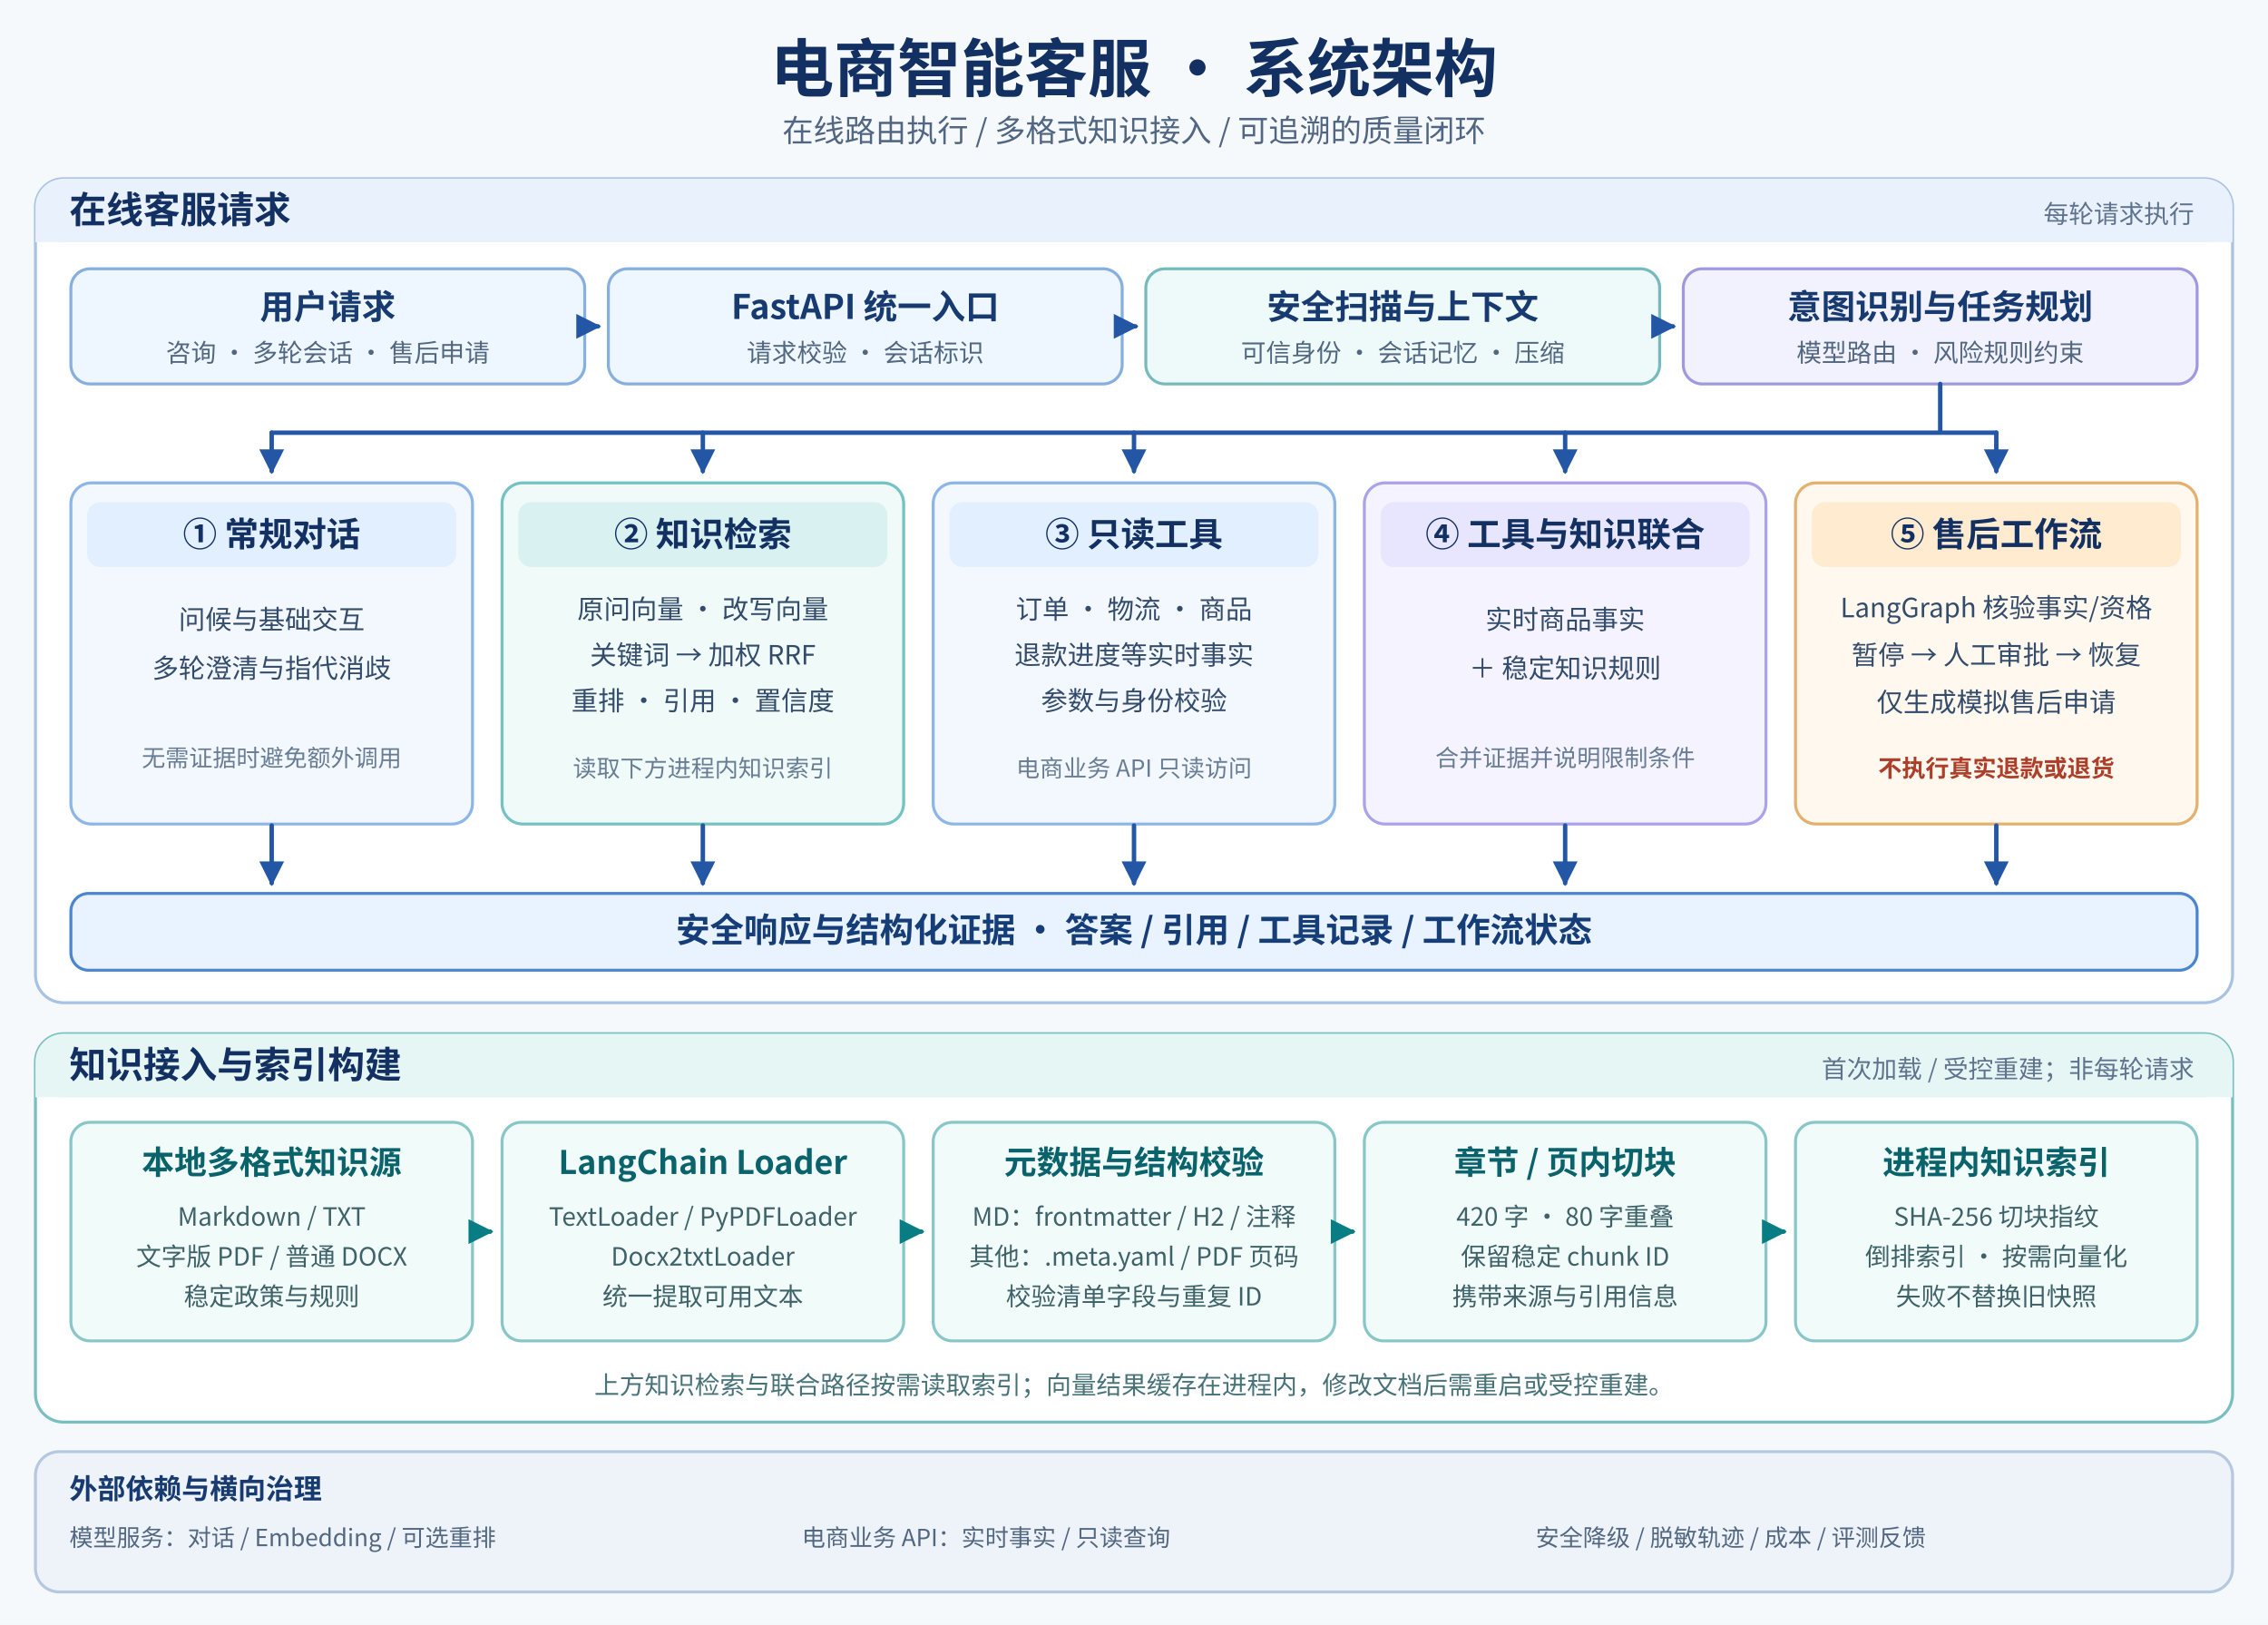
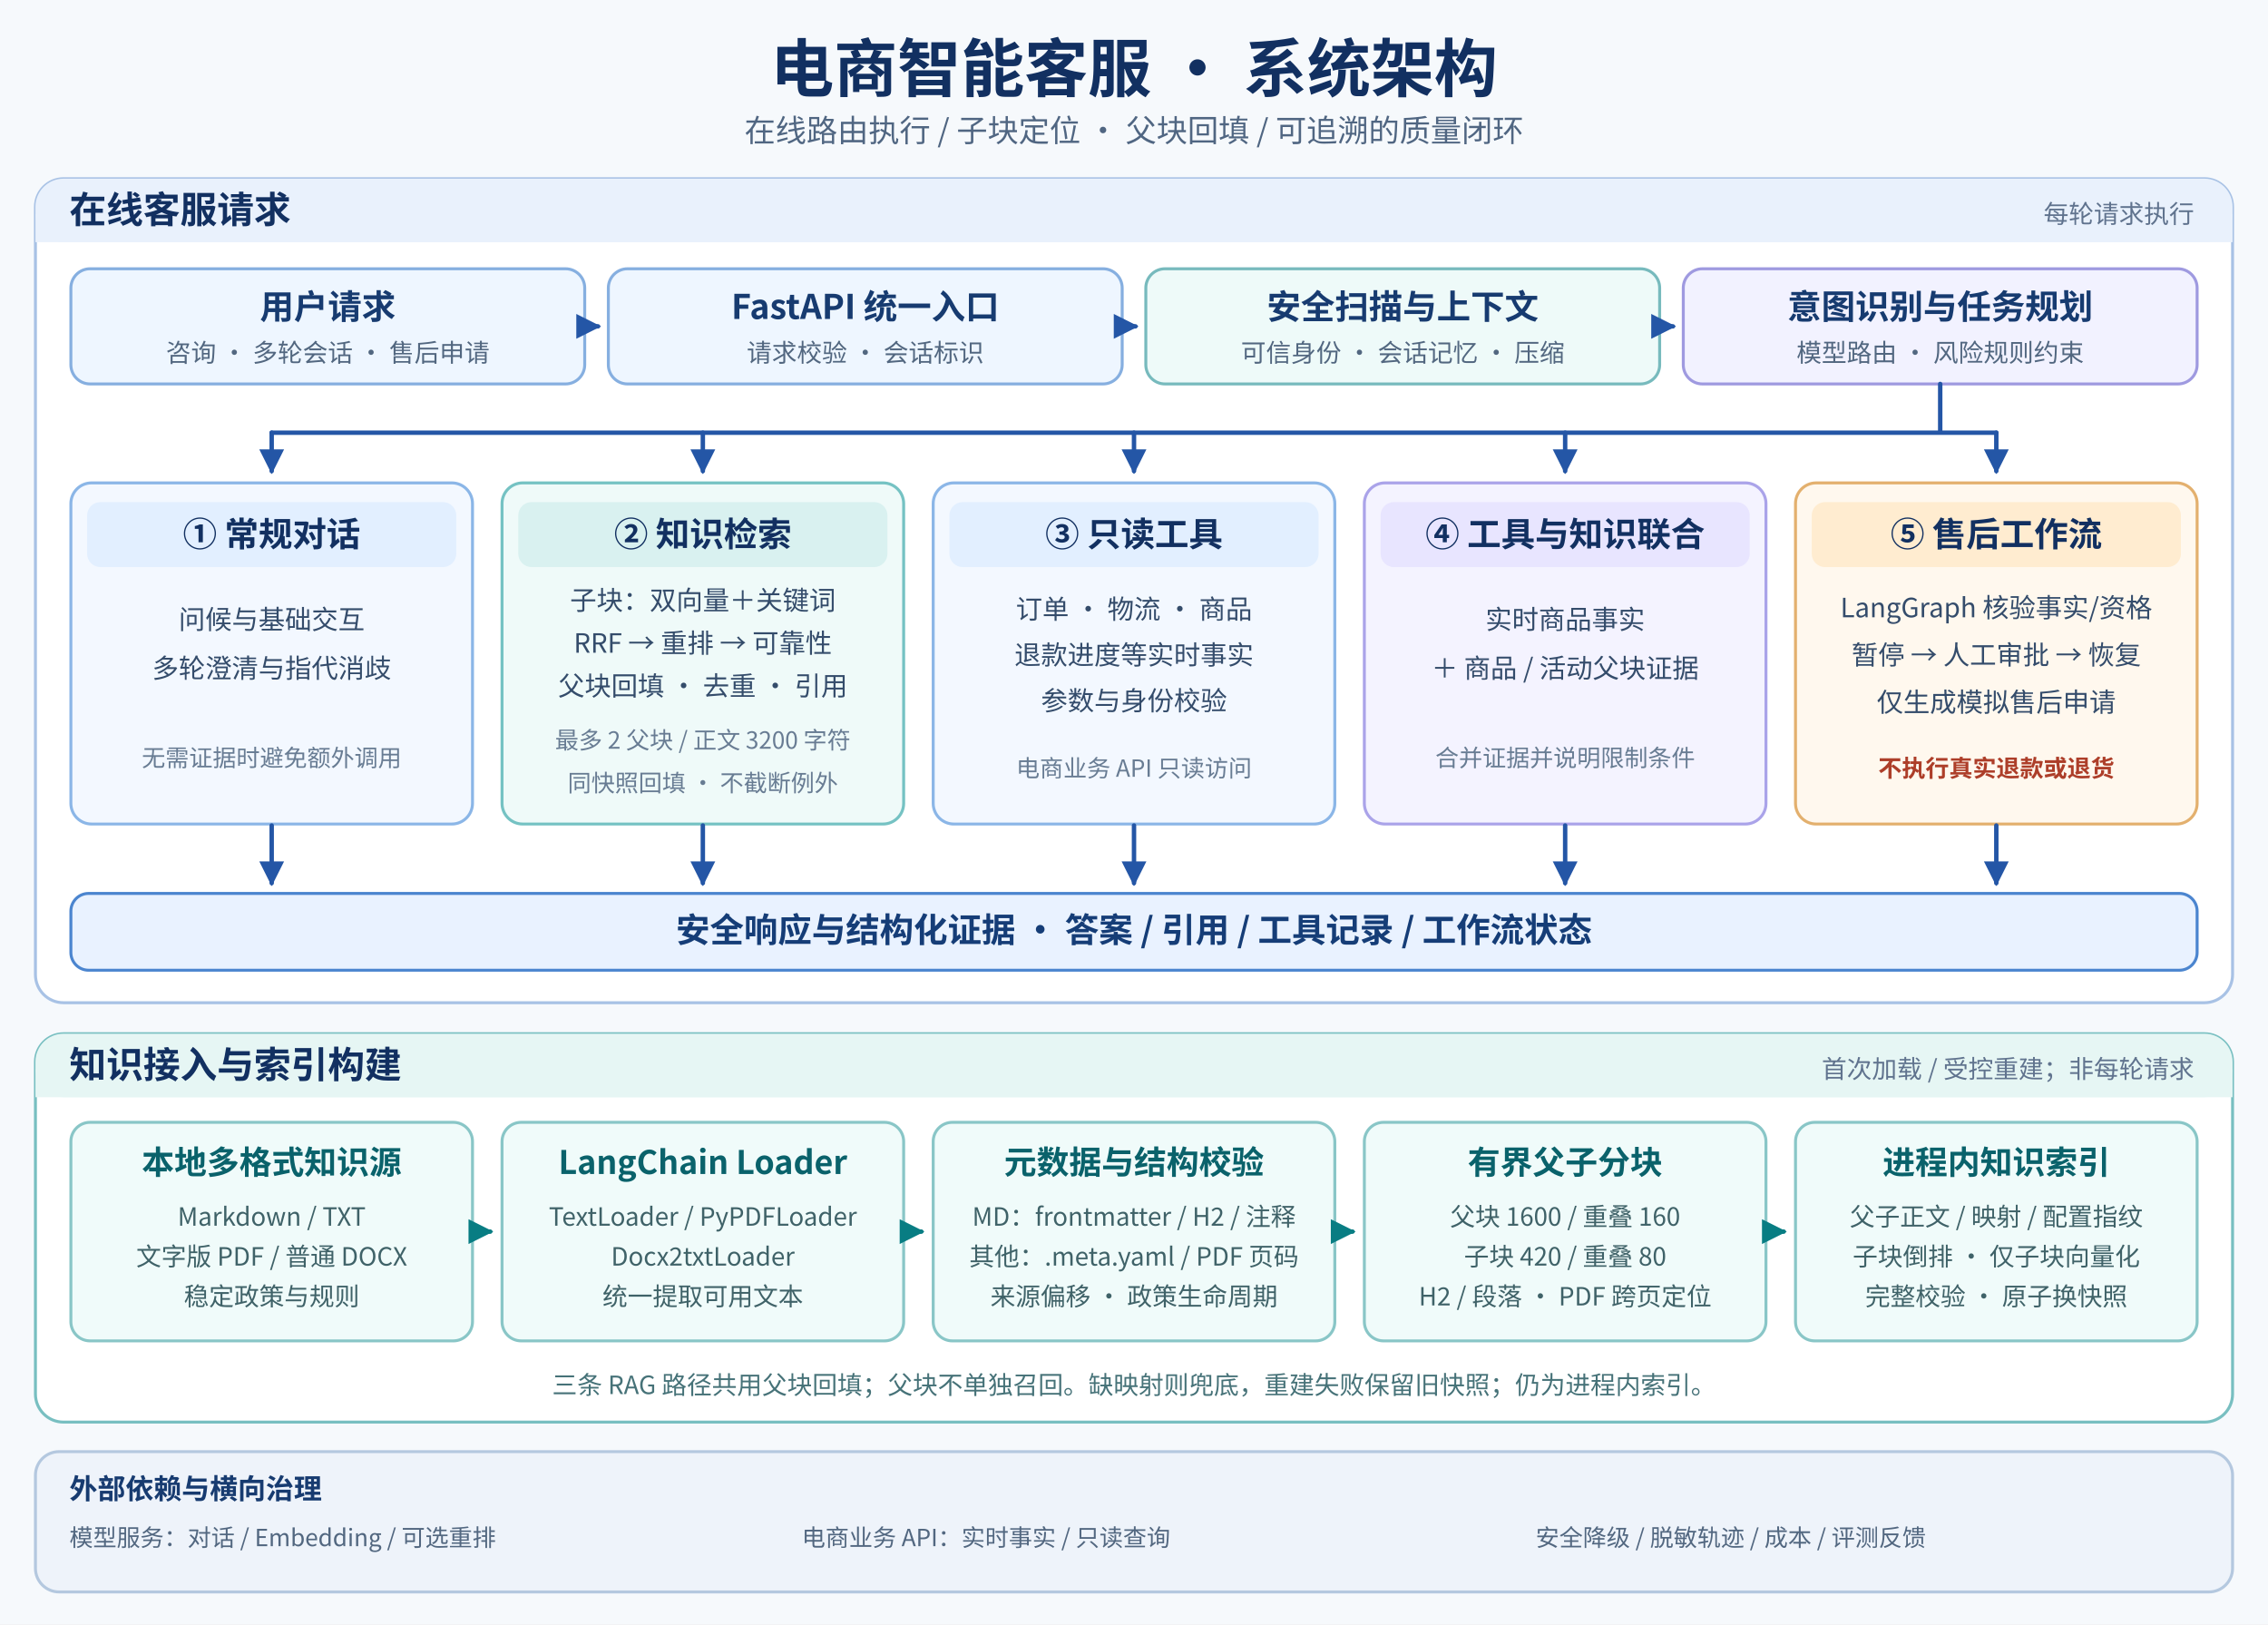
<svg xmlns="http://www.w3.org/2000/svg" width="1536" height="1100" viewBox="0 0 1536 1100" role="img" aria-labelledby="title description">
  <defs>
    <marker id="arrow-blue" viewBox="0 0 10 10" refX="8" refY="5" markerWidth="7" markerHeight="7" orient="auto-start-reverse">
      <path d="M 1 1 L 9 5 L 1 9 Z" fill="#2456a6" />
    </marker>
    <marker id="arrow-teal" viewBox="0 0 10 10" refX="8" refY="5" markerWidth="7" markerHeight="7" orient="auto-start-reverse">
      <path d="M 1 1 L 9 5 L 1 9 Z" fill="#087d83" />
    </marker>
    <style>
      text { font-family: "Microsoft YaHei", "PingFang SC", "Noto Sans CJK SC", Arial, sans-serif; }
      .title { fill: #123061; font-size: 43px; font-weight: 750; }
      .subtitle { fill: #506682; font-size: 21px; }
      .section-title { fill: #123061; font-size: 25px; font-weight: 700; }
      .section-note { fill: #60738e; font-size: 17px; }
      .stage-title { fill: #173b70; font-size: 23px; font-weight: 700; }
      .stage-body { fill: #526780; font-size: 17px; }
      .lane-title { fill: #123061; font-size: 23px; font-weight: 700; }
      .lane-body { fill: #344c6b; font-size: 18px; }
      .lane-note { fill: #687c93; font-size: 16px; }
      .ingest-title { fill: #0a626b; font-size: 22px; font-weight: 700; }
      .ingest-body { fill: #3f6268; font-size: 17px; }
      .footer-title { fill: #173b70; font-size: 19px; font-weight: 700; }
      .footer-body { fill: #526780; font-size: 16px; }
      .flow-blue { fill: none; stroke: #2456a6; stroke-width: 3; stroke-linecap: round; stroke-linejoin: round; marker-end: url(#arrow-blue); }
      .flow-teal { fill: none; stroke: #087d83; stroke-width: 3; stroke-linecap: round; marker-end: url(#arrow-teal); }
    </style>
  </defs>
  <rect width="1536" height="1100" fill="#f6f9fc" />
  <text class="title" x="768" y="62" text-anchor="middle">电商智能客服 · 系统架构</text>
-   <text class="subtitle" x="768" y="96" text-anchor="middle">在线路由执行  /  多格式知识接入  /  可追溯的质量闭环</text>
+   <text class="subtitle" x="768" y="96" text-anchor="middle">在线路由执行  /  子块定位 · 父块回填  /  可追溯的质量闭环</text>
  <rect x="24" y="121" width="1488" height="558" rx="19" fill="#ffffff" stroke="#a8c2e5" stroke-width="2" />
  <rect x="24" y="121" width="1488" height="43" rx="19" fill="#e9f1fc" />
  <rect x="24" y="145" width="1488" height="19" fill="#e9f1fc" />
  <text class="section-title" x="47" y="151">在线客服请求</text>
  <text class="section-note" x="1486" y="151" text-anchor="end">每轮请求执行</text>
  <rect x="48" y="182" width="348" height="78" rx="13" fill="#eef6ff" stroke="#86afe0" stroke-width="2" />
  <text class="stage-title" x="222" y="216" text-anchor="middle">用户请求</text>
  <text class="stage-body" x="222" y="245" text-anchor="middle">咨询 · 多轮会话 · 售后申请</text>
  <rect x="412" y="182" width="348" height="78" rx="13" fill="#eef6ff" stroke="#86afe0" stroke-width="2" />
  <text class="stage-title" x="586" y="216" text-anchor="middle">FastAPI 统一入口</text>
  <text class="stage-body" x="586" y="245" text-anchor="middle">请求校验 · 会话标识</text>
  <rect x="776" y="182" width="348" height="78" rx="13" fill="#eefaf9" stroke="#77babd" stroke-width="2" />
  <text class="stage-title" x="950" y="216" text-anchor="middle">安全扫描与上下文</text>
  <text class="stage-body" x="950" y="245" text-anchor="middle">可信身份 · 会话记忆 · 压缩</text>
  <rect x="1140" y="182" width="348" height="78" rx="13" fill="#f2f2ff" stroke="#9f9ae0" stroke-width="2" />
  <text class="stage-title" x="1314" y="216" text-anchor="middle">意图识别与任务规划</text>
  <text class="stage-body" x="1314" y="245" text-anchor="middle">模型路由 · 风险规则约束</text>
  <path class="flow-blue" d="M 397 221 H 405" />
  <path class="flow-blue" d="M 761 221 H 769" />
  <path class="flow-blue" d="M 1125 221 H 1133" />
  <path d="M 1314 260 V 293 H 184 M 1314 293 H 1352" fill="none" stroke="#2456a6" stroke-width="3" stroke-linecap="round" stroke-linejoin="round" />
  <path class="flow-blue" d="M 184 293 V 319" />
  <path class="flow-blue" d="M 476 293 V 319" />
  <path class="flow-blue" d="M 768 293 V 319" />
  <path class="flow-blue" d="M 1060 293 V 319" />
  <path class="flow-blue" d="M 1352 293 V 319" />
  <rect x="48" y="327" width="272" height="231" rx="14" fill="#f3f8ff" stroke="#8bb6e7" stroke-width="2" />
  <rect x="59" y="340" width="250" height="44" rx="9" fill="#e2efff" />
  <text class="lane-title" x="184" y="370" text-anchor="middle">① 常规对话</text>
  <text class="lane-body" x="184" y="426" text-anchor="middle">问候与基础交互</text>
  <text class="lane-body" x="184" y="459" text-anchor="middle">多轮澄清与指代消歧</text>
  <text class="lane-note" x="184" y="519" text-anchor="middle">无需证据时避免额外调用</text>
  <rect x="340" y="327" width="272" height="231" rx="14" fill="#effaf9" stroke="#75c2c3" stroke-width="2" />
  <rect x="351" y="340" width="250" height="44" rx="9" fill="#d9f1f0" />
  <text class="lane-title" x="476" y="370" text-anchor="middle">② 知识检索</text>
-   <text class="lane-body" x="476" y="419" text-anchor="middle">原问向量 · 改写向量</text>
-   <text class="lane-body" x="476" y="450" text-anchor="middle">关键词 → 加权 RRF</text>
-   <text class="lane-body" x="476" y="481" text-anchor="middle">重排 · 引用 · 置信度</text>
-   <text class="lane-note" x="476" y="526" text-anchor="middle">读取下方进程内知识索引</text>
+   <text class="lane-body" x="476" y="413" text-anchor="middle">子块：双向量＋关键词</text>
+   <text class="lane-body" x="476" y="442" text-anchor="middle">RRF → 重排 → 可靠性</text>
+   <text class="lane-body" x="476" y="471" text-anchor="middle">父块回填 · 去重 · 引用</text>
+   <text class="lane-note" x="476" y="507" text-anchor="middle">最多 2 父块 / 正文 3200 字符</text>
+   <text class="lane-note" x="476" y="536" text-anchor="middle">同快照回填 · 不截断例外</text>
  <rect x="632" y="327" width="272" height="231" rx="14" fill="#f3f8ff" stroke="#8bb6e7" stroke-width="2" />
  <rect x="643" y="340" width="250" height="44" rx="9" fill="#e2efff" />
  <text class="lane-title" x="768" y="370" text-anchor="middle">③ 只读工具</text>
  <text class="lane-body" x="768" y="419" text-anchor="middle">订单 · 物流 · 商品</text>
  <text class="lane-body" x="768" y="450" text-anchor="middle">退款进度等实时事实</text>
  <text class="lane-body" x="768" y="481" text-anchor="middle">参数与身份校验</text>
  <text class="lane-note" x="768" y="526" text-anchor="middle">电商业务 API 只读访问</text>
  <rect x="924" y="327" width="272" height="231" rx="14" fill="#f4f3ff" stroke="#aaa3e9" stroke-width="2" />
  <rect x="935" y="340" width="250" height="44" rx="9" fill="#e8e5ff" />
  <text class="lane-title" x="1060" y="370" text-anchor="middle">④ 工具与知识联合</text>
  <text class="lane-body" x="1060" y="426" text-anchor="middle">实时商品事实</text>
-   <text class="lane-body" x="1060" y="459" text-anchor="middle">＋ 稳定知识规则</text>
+   <text class="lane-body" x="1060" y="459" text-anchor="middle">＋ 商品 / 活动父块证据</text>
  <text class="lane-note" x="1060" y="519" text-anchor="middle">合并证据并说明限制条件</text>
  <rect x="1216" y="327" width="272" height="231" rx="14" fill="#fff8ee" stroke="#e3b06e" stroke-width="2" />
  <rect x="1227" y="340" width="250" height="44" rx="9" fill="#ffecd0" />
  <text class="lane-title" x="1352" y="370" text-anchor="middle">⑤ 售后工作流</text>
  <text class="lane-body" x="1352" y="418" text-anchor="middle">LangGraph 核验事实/资格</text>
  <text class="lane-body" x="1352" y="450" text-anchor="middle">暂停 → 人工审批 → 恢复</text>
  <text class="lane-body" x="1352" y="482" text-anchor="middle">仅生成模拟售后申请</text>
  <text x="1352" y="526" text-anchor="middle" fill="#ad3e29" font-size="16" font-weight="700">不执行真实退款或退货</text>
  <path class="flow-blue" d="M 184 559 V 598" />
  <path class="flow-blue" d="M 476 559 V 598" />
  <path class="flow-blue" d="M 768 559 V 598" />
  <path class="flow-blue" d="M 1060 559 V 598" />
  <path class="flow-blue" d="M 1352 559 V 598" />
  <rect x="48" y="605" width="1440" height="52" rx="12" fill="#e9f2ff" stroke="#4b85cf" stroke-width="2" />
  <text x="768" y="638" text-anchor="middle" fill="#153d77" font-size="23" font-weight="700">安全响应与结构化证据  ·  答案 / 引用 / 工具记录 / 工作流状态</text>
  <rect x="24" y="700" width="1488" height="263" rx="19" fill="#ffffff" stroke="#78bfc1" stroke-width="2" />
  <rect x="24" y="700" width="1488" height="43" rx="19" fill="#e6f6f4" />
  <rect x="24" y="724" width="1488" height="19" fill="#e6f6f4" />
  <text class="section-title" x="47" y="730">知识接入与索引构建</text>
  <text class="section-note" x="1486" y="730" text-anchor="end">首次加载 / 受控重建；非每轮请求</text>
  <rect x="48" y="760" width="272" height="148" rx="13" fill="#f0fbfa" stroke="#89c6c7" stroke-width="2" />
  <text class="ingest-title" x="184" y="795" text-anchor="middle">本地多格式知识源</text>
  <text class="ingest-body" x="184" y="830" text-anchor="middle">Markdown / TXT</text>
  <text class="ingest-body" x="184" y="857" text-anchor="middle">文字版 PDF / 普通 DOCX</text>
  <text class="ingest-body" x="184" y="884" text-anchor="middle">稳定政策与规则</text>
  <rect x="340" y="760" width="272" height="148" rx="13" fill="#f0fbfa" stroke="#89c6c7" stroke-width="2" />
  <text class="ingest-title" x="476" y="795" text-anchor="middle">LangChain Loader</text>
  <text class="ingest-body" x="476" y="830" text-anchor="middle">TextLoader / PyPDFLoader</text>
  <text class="ingest-body" x="476" y="857" text-anchor="middle">Docx2txtLoader</text>
  <text class="ingest-body" x="476" y="884" text-anchor="middle">统一提取可用文本</text>
  <rect x="632" y="760" width="272" height="148" rx="13" fill="#f0fbfa" stroke="#89c6c7" stroke-width="2" />
  <text class="ingest-title" x="768" y="795" text-anchor="middle">元数据与结构校验</text>
  <text class="ingest-body" x="768" y="830" text-anchor="middle">MD：frontmatter / H2 / 注释</text>
  <text class="ingest-body" x="768" y="857" text-anchor="middle">其他：.meta.yaml / PDF 页码</text>
-   <text class="ingest-body" x="768" y="884" text-anchor="middle">校验清单字段与重复 ID</text>
+   <text class="ingest-body" x="768" y="884" text-anchor="middle">来源偏移 · 政策生命周期</text>
  <rect x="924" y="760" width="272" height="148" rx="13" fill="#f0fbfa" stroke="#89c6c7" stroke-width="2" />
-   <text class="ingest-title" x="1060" y="795" text-anchor="middle">章节 / 页内切块</text>
-   <text class="ingest-body" x="1060" y="830" text-anchor="middle">420 字 · 80 字重叠</text>
-   <text class="ingest-body" x="1060" y="857" text-anchor="middle">保留稳定 chunk ID</text>
-   <text class="ingest-body" x="1060" y="884" text-anchor="middle">携带来源与引用信息</text>
+   <text class="ingest-title" x="1060" y="795" text-anchor="middle">有界父子分块</text>
+   <text class="ingest-body" x="1060" y="830" text-anchor="middle">父块 1600 / 重叠 160</text>
+   <text class="ingest-body" x="1060" y="857" text-anchor="middle">子块 420 / 重叠 80</text>
+   <text class="ingest-body" x="1060" y="884" text-anchor="middle">H2 / 段落 · PDF 跨页定位</text>
  <rect x="1216" y="760" width="272" height="148" rx="13" fill="#f0fbfa" stroke="#89c6c7" stroke-width="2" />
  <text class="ingest-title" x="1352" y="795" text-anchor="middle">进程内知识索引</text>
-   <text class="ingest-body" x="1352" y="830" text-anchor="middle">SHA-256 切块指纹</text>
-   <text class="ingest-body" x="1352" y="857" text-anchor="middle">倒排索引 · 按需向量化</text>
-   <text class="ingest-body" x="1352" y="884" text-anchor="middle">失败不替换旧快照</text>
+   <text class="ingest-body" x="1352" y="830" text-anchor="middle">父子正文 / 映射 / 配置指纹</text>
+   <text class="ingest-body" x="1352" y="857" text-anchor="middle">子块倒排 · 仅子块向量化</text>
+   <text class="ingest-body" x="1352" y="884" text-anchor="middle">完整校验 · 原子换快照</text>
  <path class="flow-teal" d="M 321 834 H 332" />
  <path class="flow-teal" d="M 613 834 H 624" />
  <path class="flow-teal" d="M 905 834 H 916" />
  <path class="flow-teal" d="M 1197 834 H 1208" />
-   <text x="768" y="944" text-anchor="middle" fill="#467278" font-size="17">上方知识检索与联合路径按需读取索引；向量结果缓存在进程内，修改文档后需重启或受控重建。</text>
+   <text x="768" y="944" text-anchor="middle" fill="#467278" font-size="17">三条 RAG 路径共用父块回填；父块不单独召回。缺映射则兜底，重建失败保留旧快照；仍为进程内索引。</text>
  <rect x="24" y="983" width="1488" height="95" rx="16" fill="#eef3fa" stroke="#b4c8df" stroke-width="2" />
  <text class="footer-title" x="47" y="1015">外部依赖与横向治理</text>
  <text class="footer-body" x="47" y="1047">模型服务：对话 / Embedding / 可选重排</text>
  <text class="footer-body" x="543" y="1047">电商业务 API：实时事实 / 只读查询</text>
  <text class="footer-body" x="1040" y="1047">安全降级 / 脱敏轨迹 / 成本 / 评测反馈</text>
</svg>
